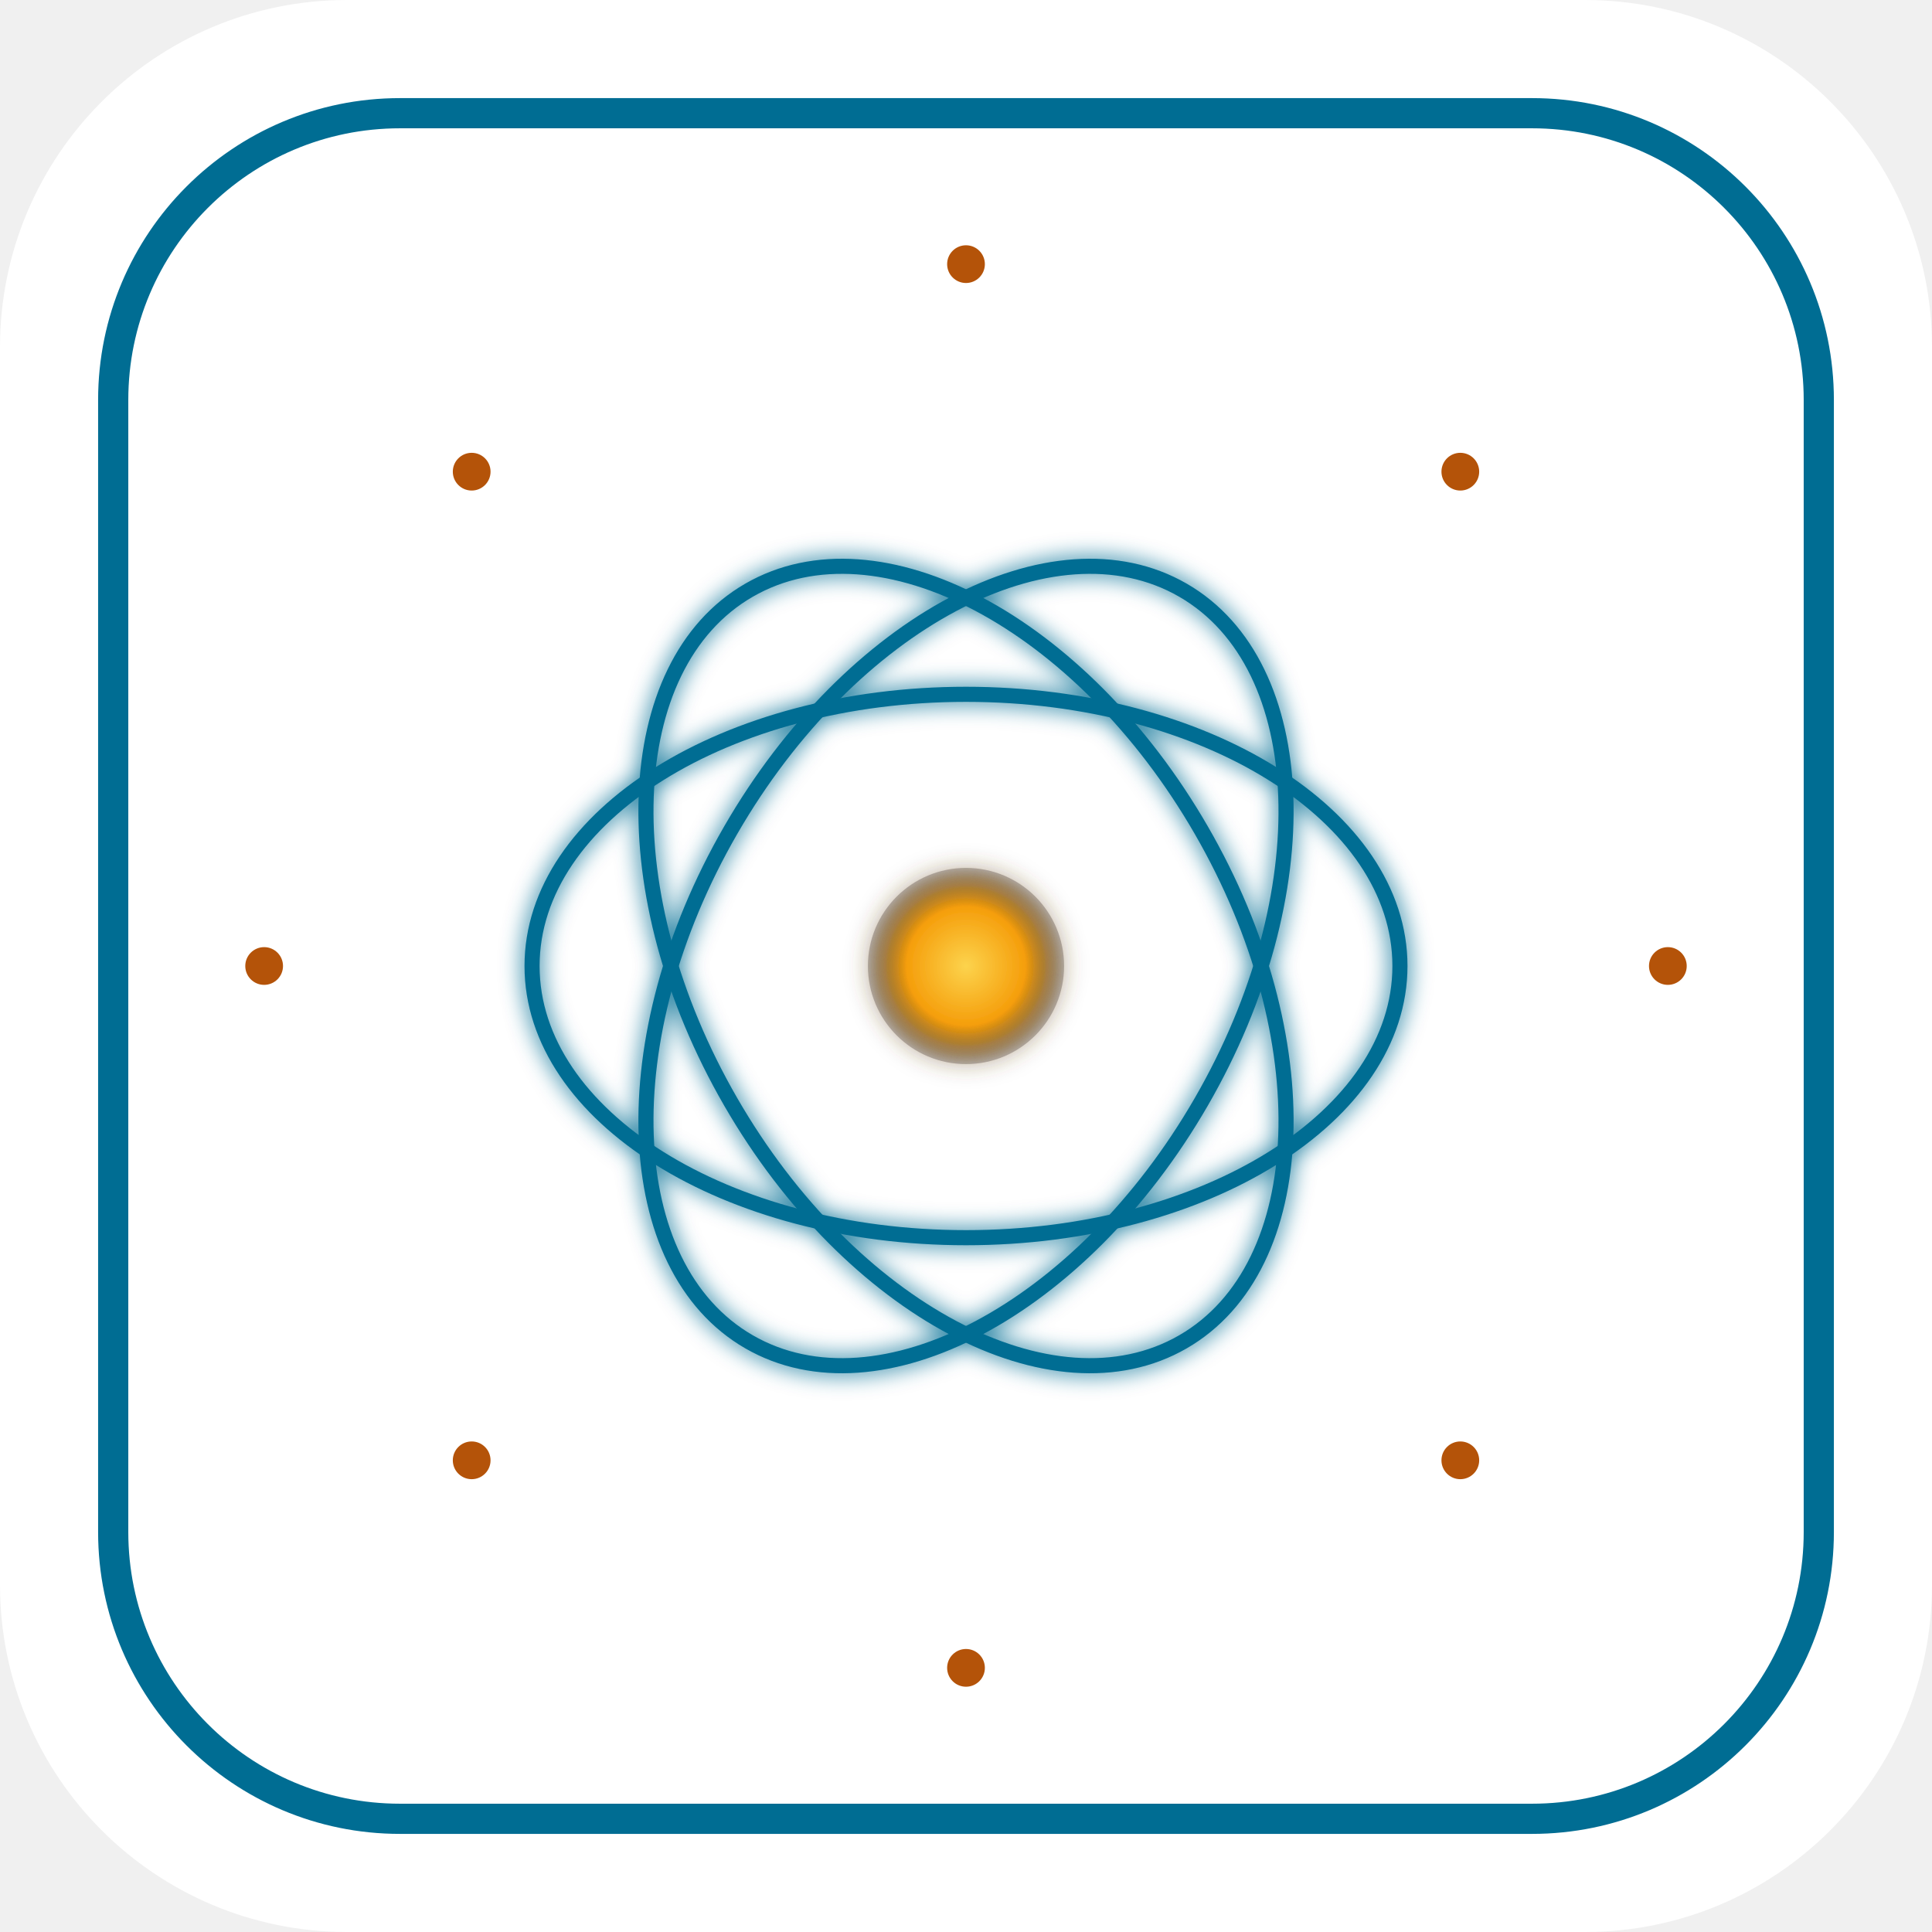
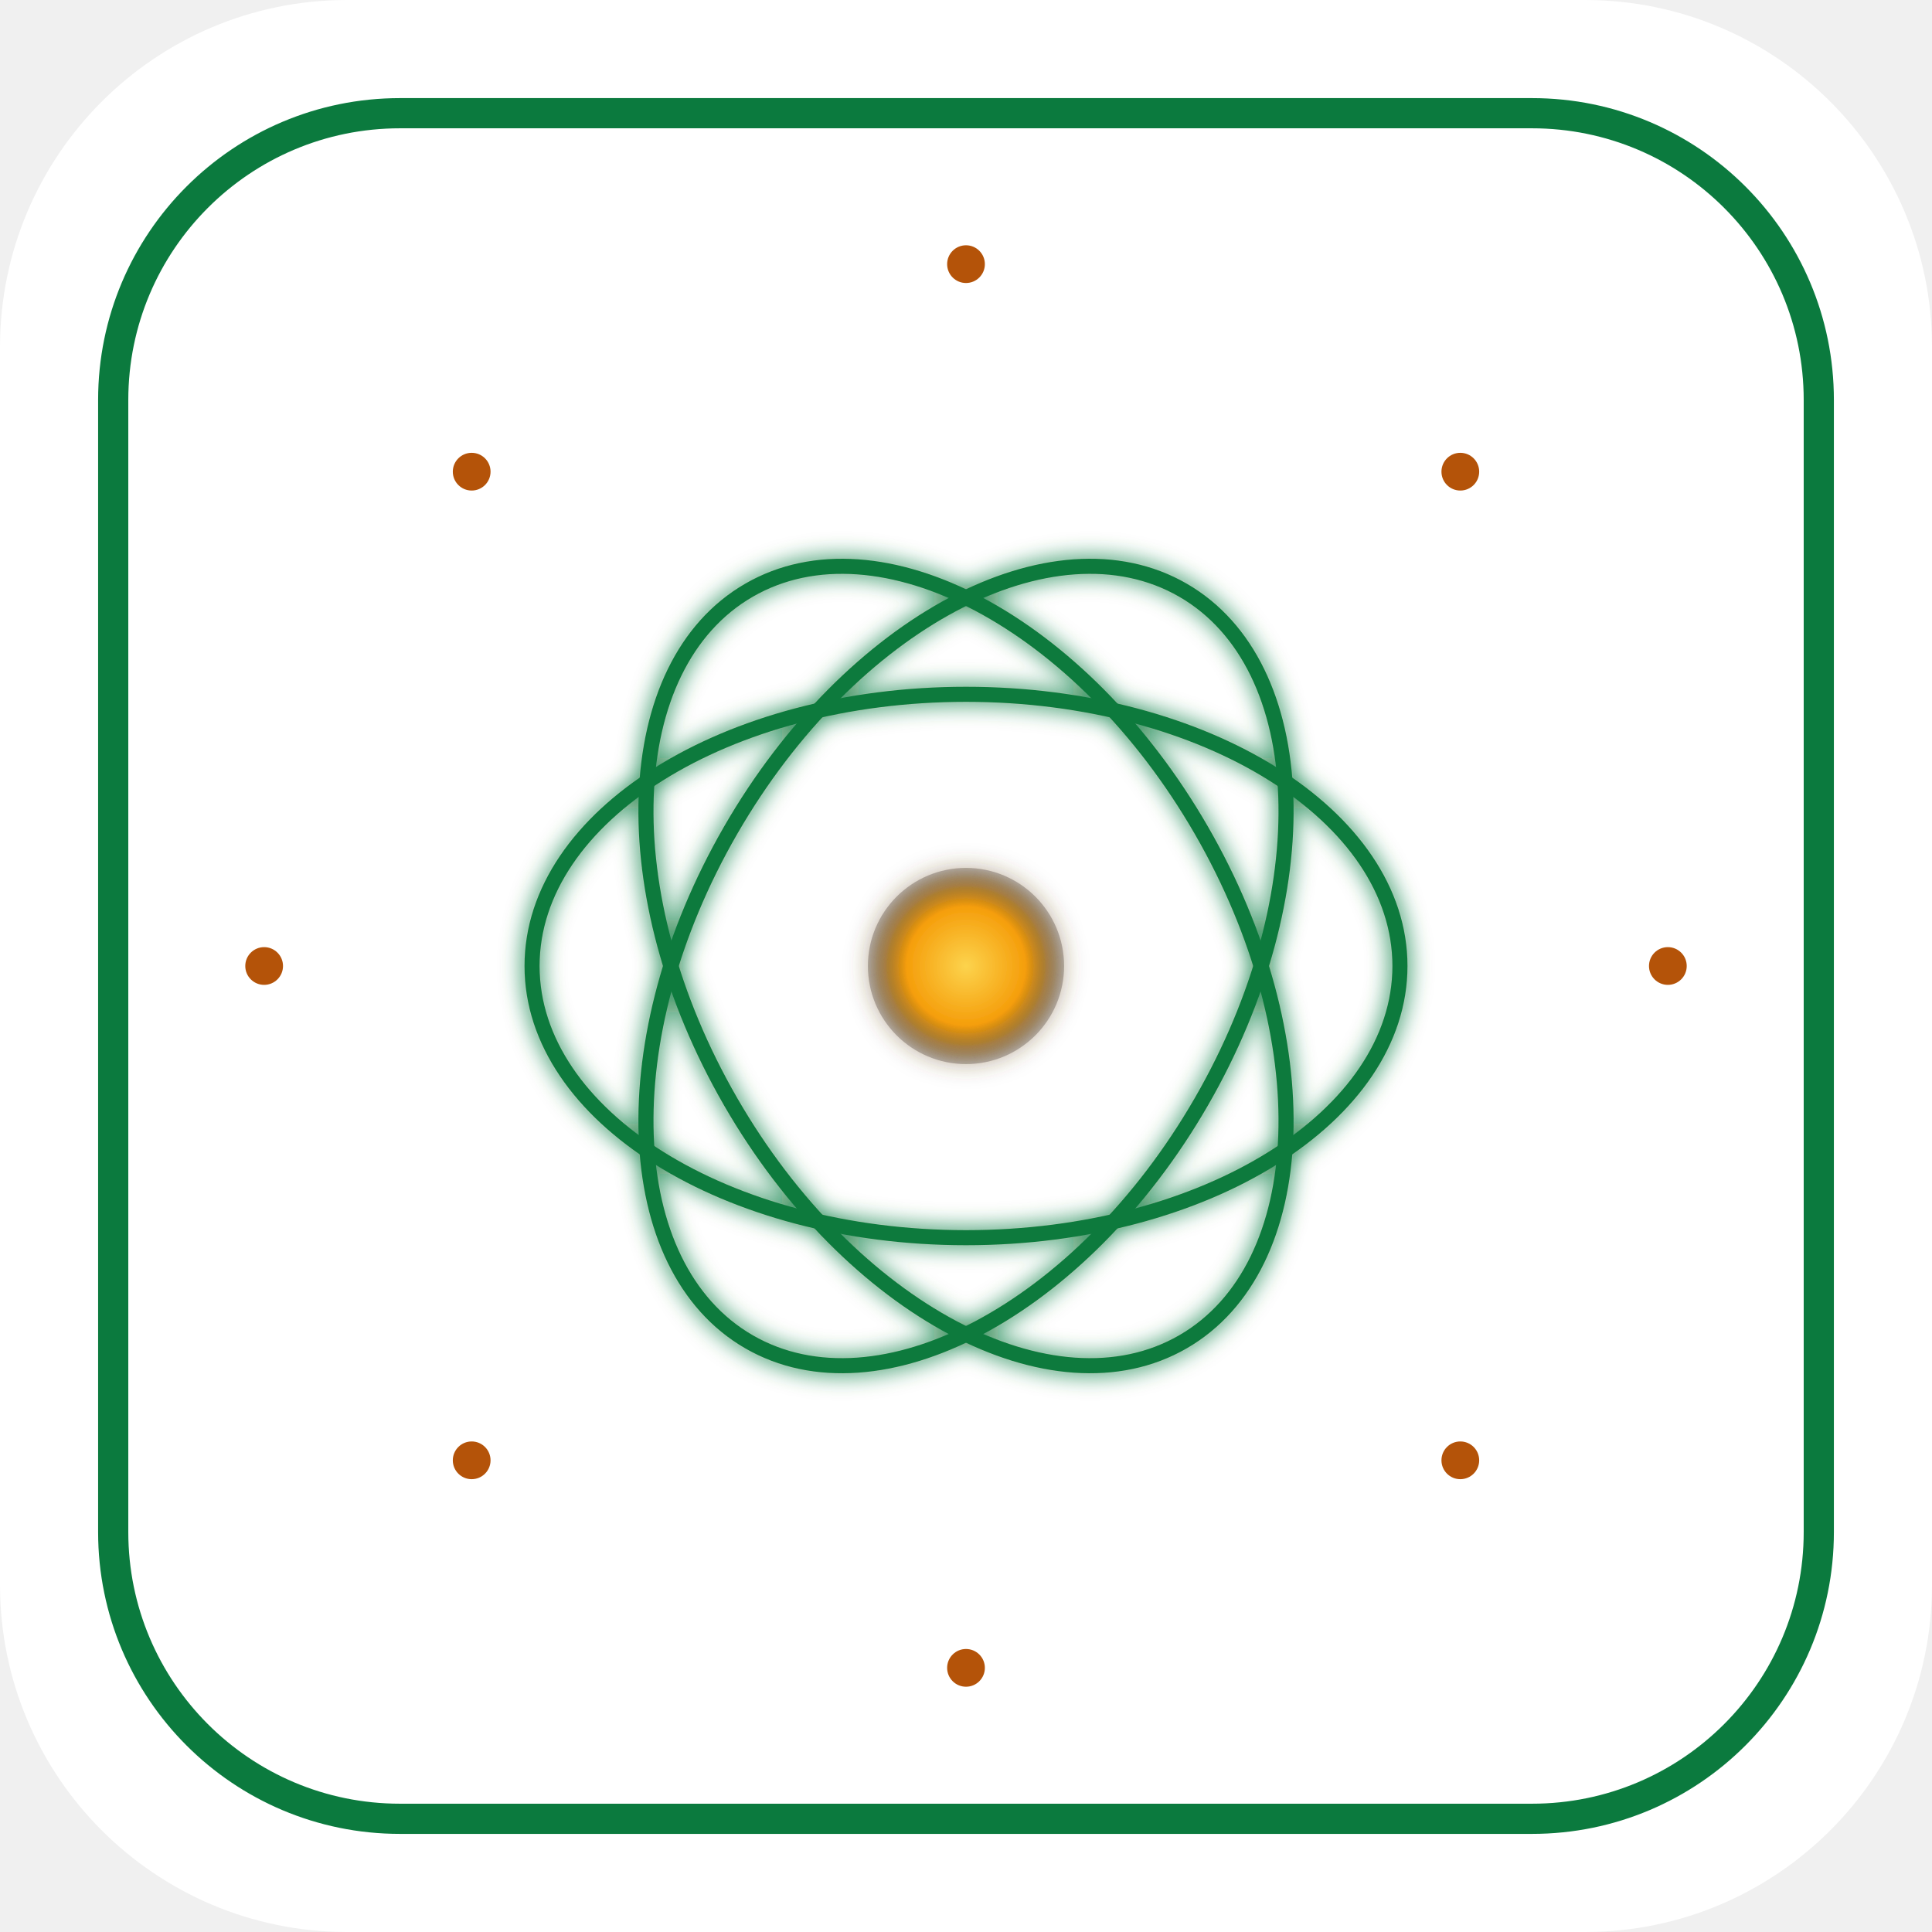
<svg xmlns="http://www.w3.org/2000/svg" viewBox="0 0 512 512" role="img" aria-labelledby="title desc">
  <defs>
    <radialGradient id="core" cx="50%" cy="50%" r="55%">
      <stop offset="0%" stop-color="#fcd34d" />
      <stop offset="55%" stop-color="#f59e0b" />
      <stop offset="100%" stop-color="#0f182e" stop-opacity="0.15" />
    </radialGradient>
    <filter id="glow" x="-30%" y="-30%" width="160%" height="160%">
      <feGaussianBlur stdDeviation="3" result="blur" />
      <feMerge>
        <feMergeNode in="blur" />
        <feMergeNode in="SourceGraphic" />
      </feMerge>
    </filter>
  </defs>
  <rect width="512" height="512" rx="92" fill="#ffffff" />
-   <rect x="30" y="30" width="452" height="452" rx="76" fill="none" stroke="#006d93" stroke-width="8" />
+   <rect x="30" y="30" width="452" height="452" rx="76" fill="none" stroke="#0b7a3e" stroke-width="8" />
  <g fill="#b45309">
    <circle cx="256" cy="70" r="5" />
    <circle cx="387" cy="125" r="5" />
    <circle cx="442" cy="256" r="5" />
    <circle cx="387" cy="387" r="5" />
    <circle cx="256" cy="442" r="5" />
    <circle cx="125" cy="387" r="5" />
    <circle cx="70" cy="256" r="5" />
    <circle cx="125" cy="125" r="5" />
  </g>
-   <g stroke="#006d93" stroke-width="4" fill="none" stroke-linecap="round" filter="url(#glow)">
+   <g stroke="#0b7a3e" stroke-width="4" fill="none" stroke-linecap="round" filter="url(#glow)">
    <ellipse cx="256" cy="256" rx="115" ry="72" />
    <ellipse cx="256" cy="256" rx="115" ry="72" transform="rotate(60 256 256)" />
    <ellipse cx="256" cy="256" rx="115" ry="72" transform="rotate(-60 256 256)" />
  </g>
  <circle cx="256" cy="256" r="26" fill="url(#core)" filter="url(#glow)" />
</svg>
